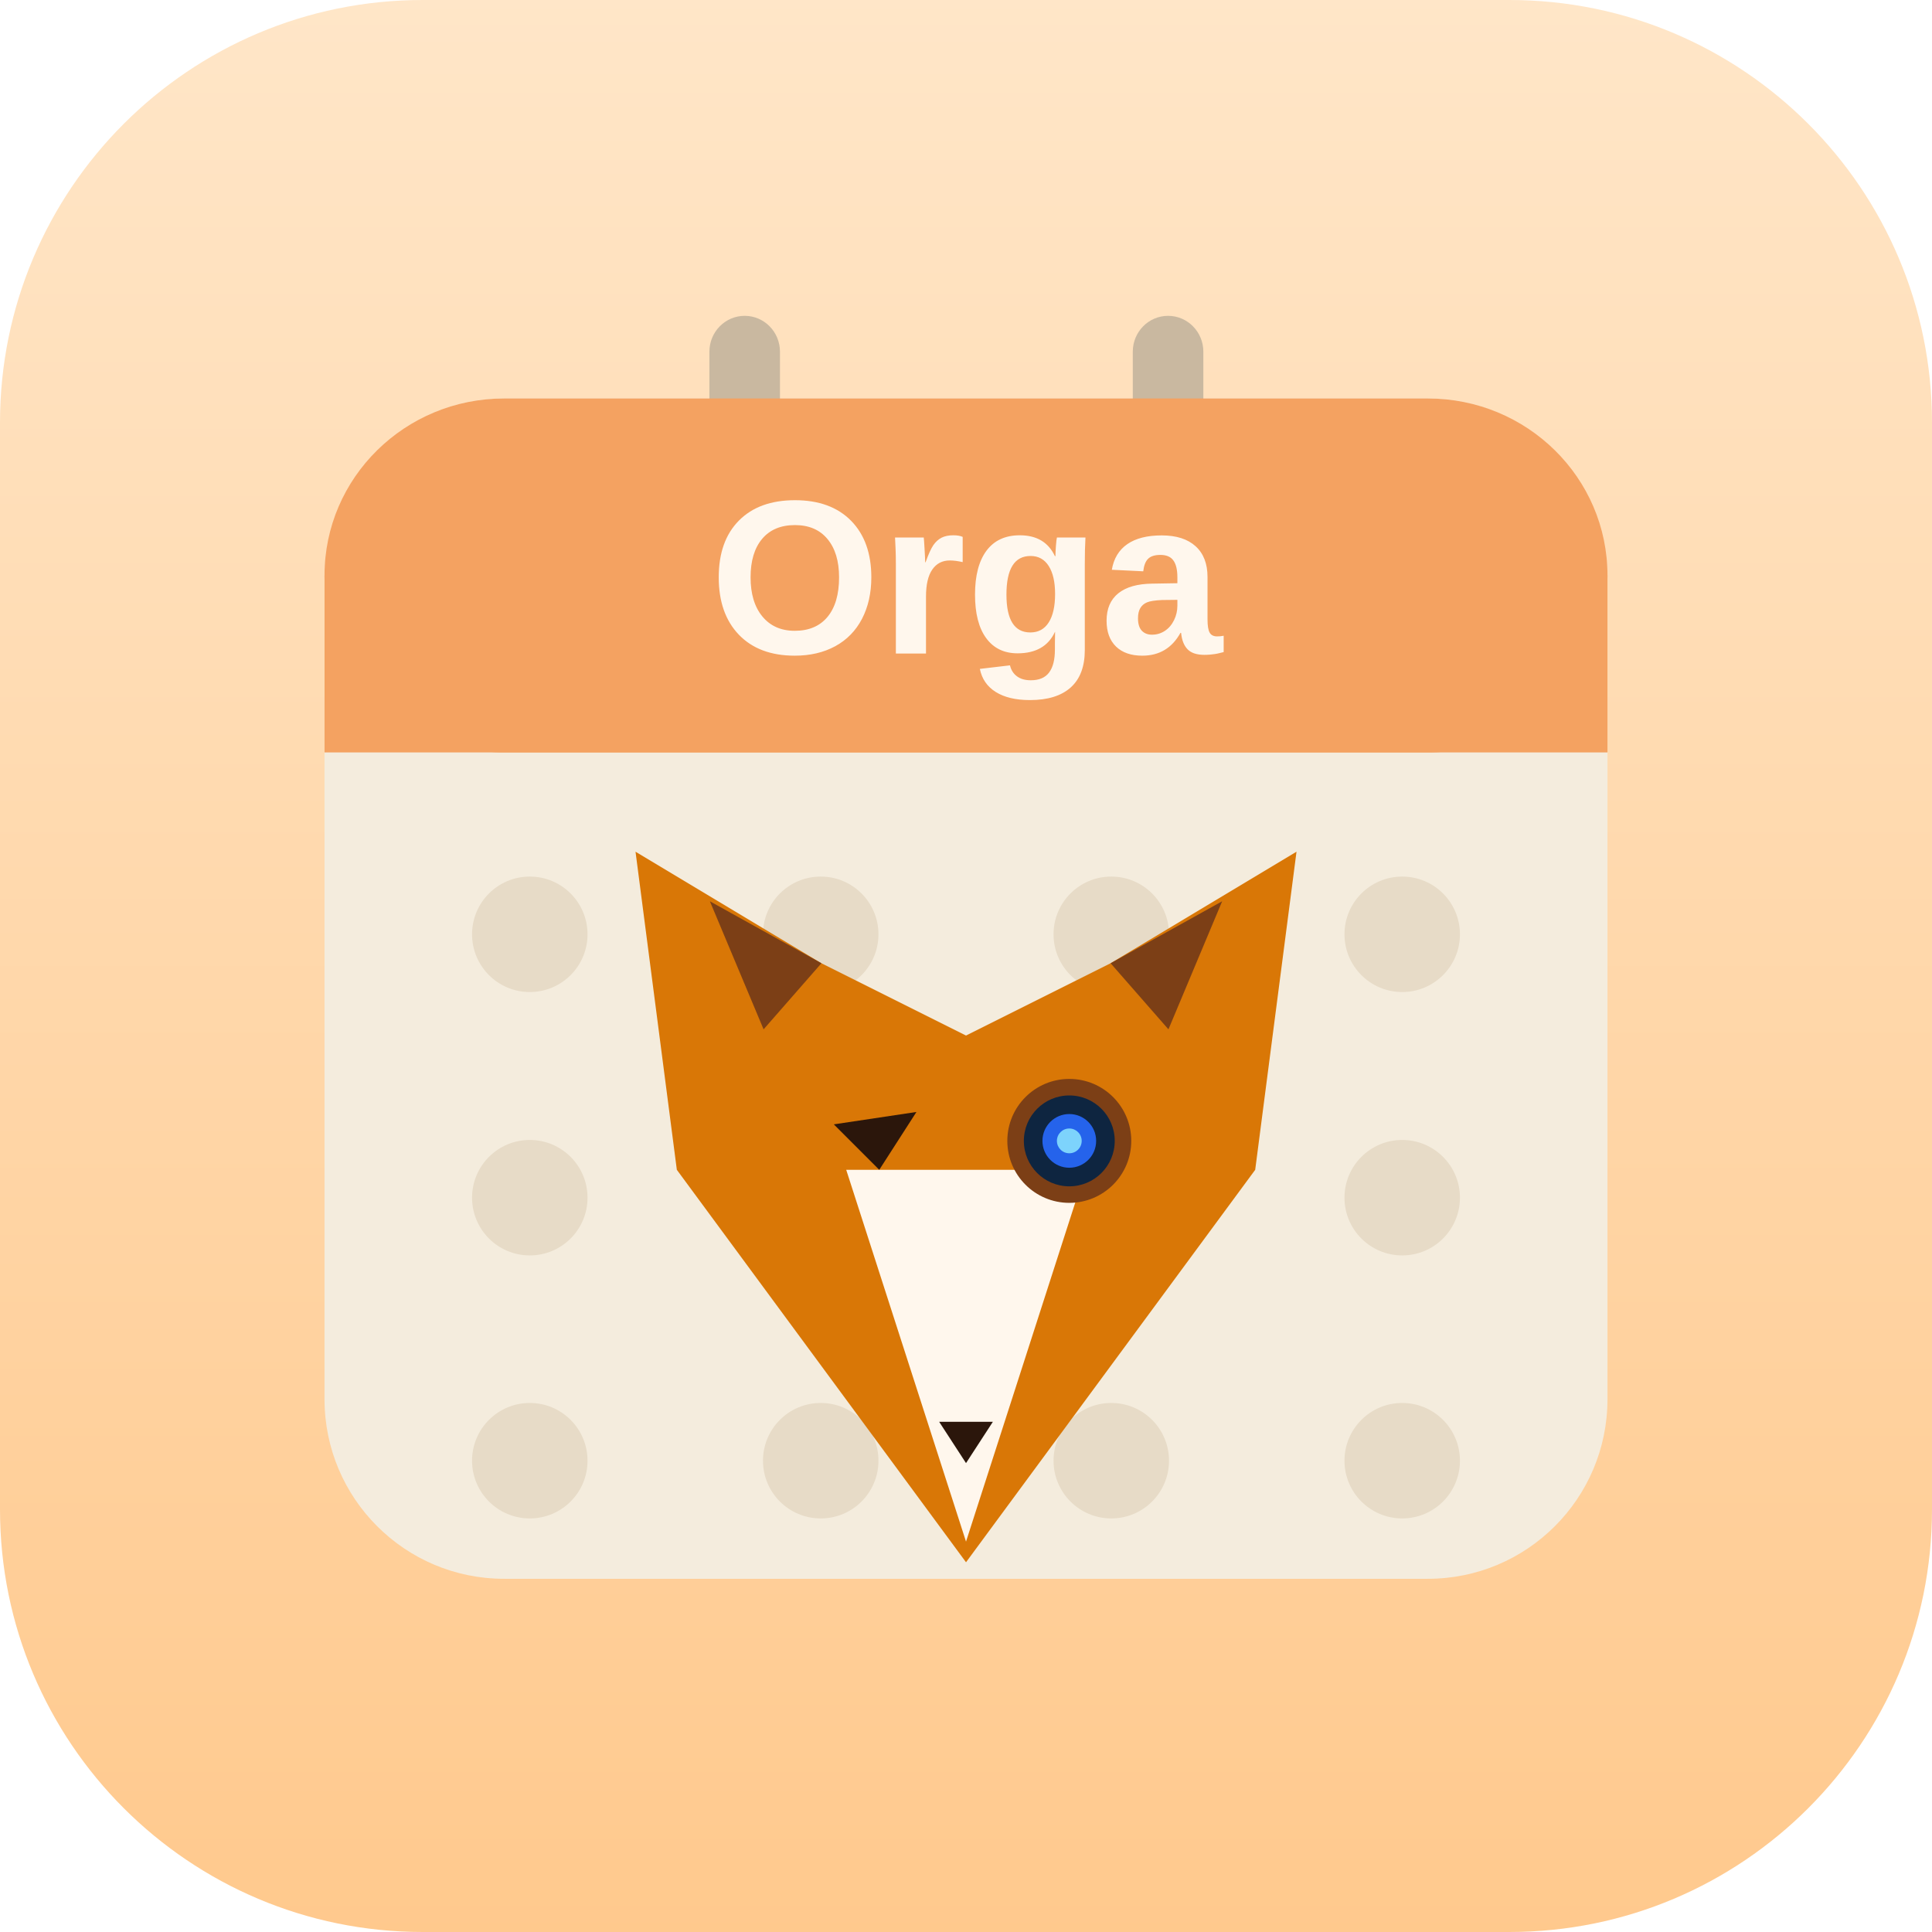
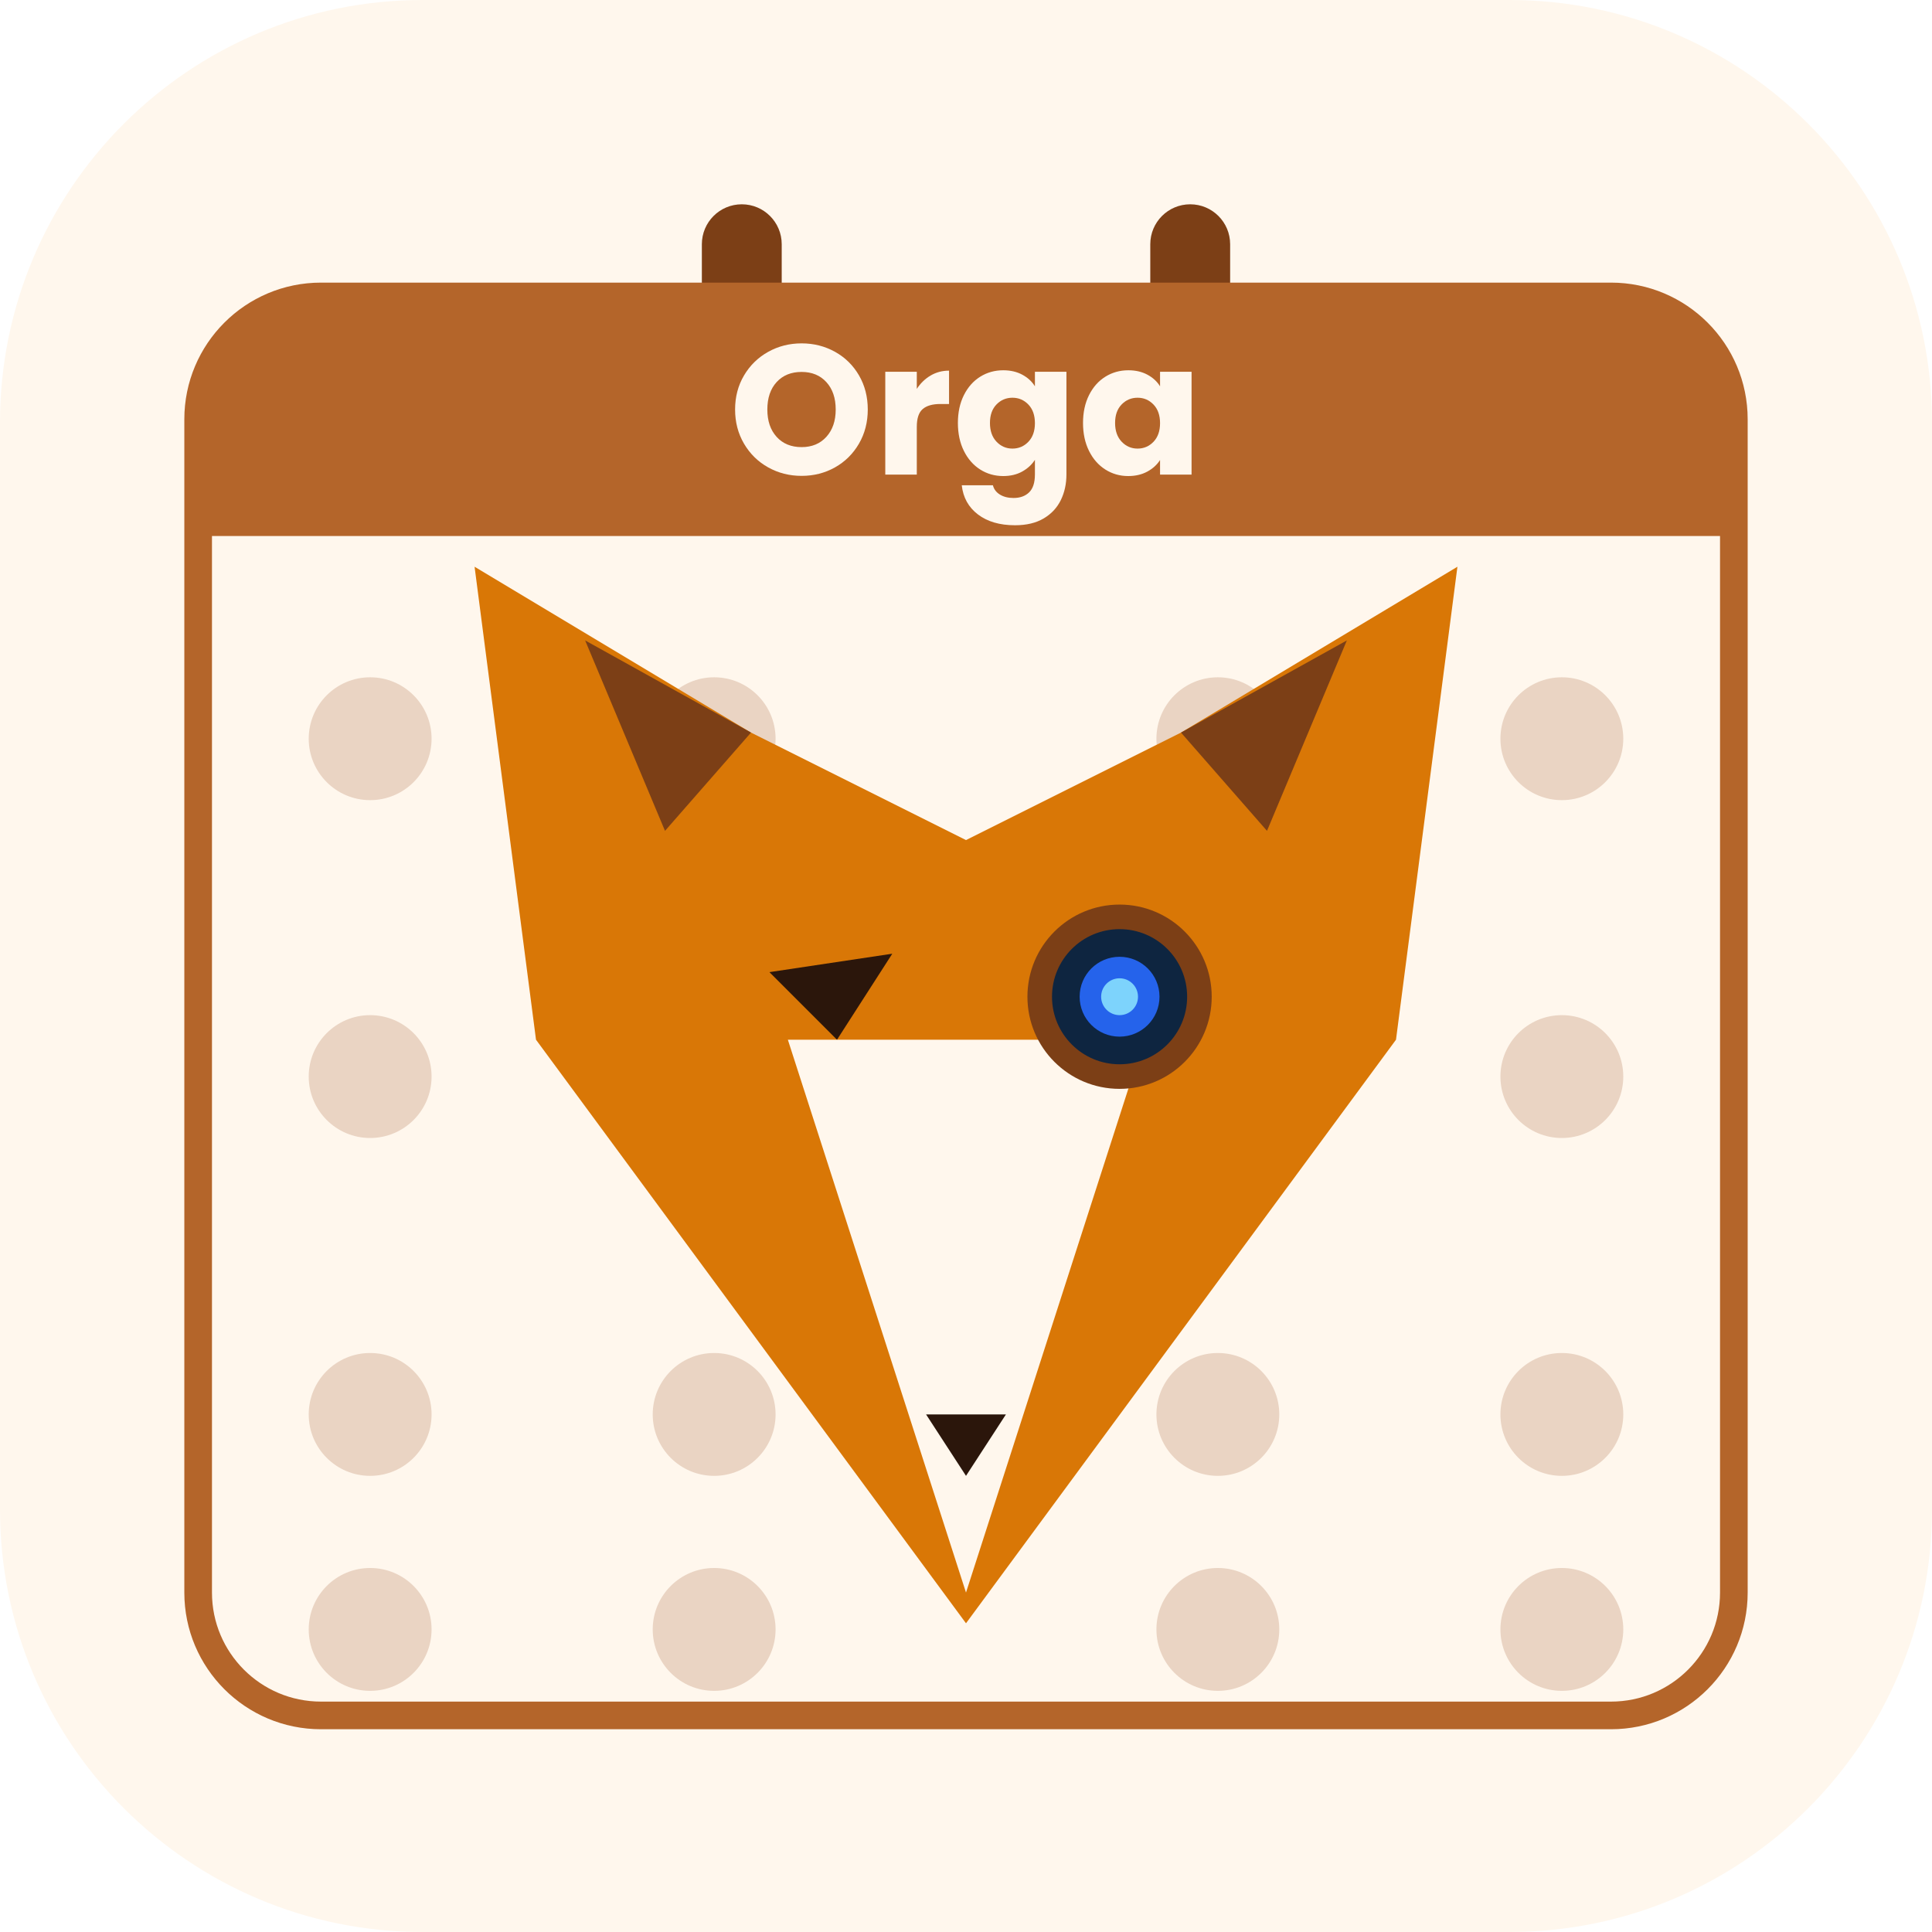
- <svg xmlns="http://www.w3.org/2000/svg" width="512" height="512" viewBox="0 0 512 512" font-family="Poppins,Arial,sans-serif">
-   <defs>
-     <linearGradient id="lh" x1="0" y1="0" x2="0" y2="1">
-       <stop offset="0" stop-color="#FFE6C8" />
-       <stop offset="1" stop-color="#FFC98D" />
-     </linearGradient>
-   </defs>
-   <rect width="512" height="512" rx="112" fill="url(#lh)" />
-   <rect x="86.0" y="105.6" width="340.0" height="312.8" rx="47.6" fill="#F4ECDD" />
-   <rect x="188.0" y="83.7" width="18.7" height="50.0" rx="9.5" fill="#C9B8A0" />
-   <rect x="300.2" y="83.7" width="18.7" height="50.0" rx="9.5" fill="#C9B8A0" />
-   <rect x="86.0" y="105.6" width="340.0" height="93.8" rx="47.6" fill="#F4A261" />
-   <rect x="86.0" y="152.5" width="340.0" height="46.9" fill="#F4A261" />
-   <text x="256.0" y="173.2" text-anchor="middle" font-size="58.2" font-weight="800" font-family="Poppins,Arial" fill="#FFF7ED">Orga</text>
-   <circle cx="140.4" cy="247.6" r="15.3" fill="#E7DBC7" />
-   <circle cx="217.5" cy="247.6" r="15.3" fill="#E7DBC7" />
-   <circle cx="294.5" cy="247.6" r="15.3" fill="#E7DBC7" />
-   <circle cx="371.6" cy="247.6" r="15.3" fill="#E7DBC7" />
-   <circle cx="140.4" cy="317.4" r="15.3" fill="#E7DBC7" />
-   <circle cx="217.5" cy="317.4" r="15.3" fill="#E7DBC7" />
-   <circle cx="294.5" cy="317.4" r="15.3" fill="#E7DBC7" />
-   <circle cx="371.6" cy="317.4" r="15.3" fill="#E7DBC7" />
-   <circle cx="140.4" cy="387.1" r="15.3" fill="#E7DBC7" />
-   <circle cx="217.5" cy="387.1" r="15.3" fill="#E7DBC7" />
-   <circle cx="294.5" cy="387.1" r="15.3" fill="#E7DBC7" />
-   <circle cx="371.6" cy="387.1" r="15.3" fill="#E7DBC7" />
-   <g transform="translate(115.87,173.16) scale(0.5474)">
+ <svg xmlns="http://www.w3.org/2000/svg" viewBox="0 0 512 512">
+   <rect x="0" y="0" width="512" height="512" rx="112" fill="#FFF7ED" />
+   <g transform="translate(47.628,72.047) scale(0.813953)">
+     <g>
+       <rect x="170" y="-22" width="26" height="58" rx="13" fill="#7C3F16" />
+       <rect x="316" y="-22" width="26" height="58" rx="13" fill="#7C3F16" />
+       <rect x="6" y="8" width="500" height="462" rx="40" fill="#FFF7ED" stroke="#B4652A" stroke-width="9" />
+       <path d="M6,48 A40,40 0 0 1 46,8 H466 A40,40 0 0 1 506,48 V86 H6 Z" fill="#B4652A" />
+       <path transform="translate(178.840,66.000) scale(0.06,-0.06)" fill="#FFF7ED" d="M33 353Q33 456 81.5 538.0Q130 620 212.5 666.0Q295 712 394 712Q493 712 575.5 666.0Q658 620 705.5 538.0Q753 456 753 353Q753 250 705.0 167.5Q657 85 575.0 39.0Q493 -7 394 -7Q295 -7 212.5 39.0Q130 85 81.5 167.5Q33 250 33 353ZM579 353Q579 446 528.5 501.5Q478 557 394 557Q309 557 258.5 502.0Q208 447 208 353Q208 260 258.5 204.5Q309 149 394 149Q478 149 528.5 205.0Q579 261 579 353Z" />
+       <path transform="translate(226.000,66.000) scale(0.06,-0.06)" fill="#FFF7ED" d="M408 564V383H361Q297 383 265.0 355.5Q233 328 233 259V0H62V558H233V465Q263 511 308.0 537.5Q353 564 408 564Z" />
+       <path transform="translate(251.680,66.000) scale(0.06,-0.06)" fill="#FFF7ED" d="M446 479V558H617V1Q617 -76 586.5 -138.5Q556 -201 493.5 -238.0Q431 -275 338 -275Q214 -275 137.0 -216.5Q60 -158 49 -58H218Q226 -90 256.0 -108.5Q286 -127 330 -127Q383 -127 414.5 -96.5Q446 -66 446 1V80Q421 41 377.0 16.5Q333 -8 274 -8Q205 -8 149.0 27.5Q93 63 60.5 128.5Q28 194 28 280Q28 366 60.5 431.0Q93 496 149.0 531.0Q205 566 274 566Q333 566 377.5 542.0Q422 518 446 479ZM324 417Q273 417 237.5 380.5Q202 344 202 280Q202 216 237.5 178.5Q273 141 324 141Q375 141 410.5 178.0Q446 215 446 279Q446 343 410.5 380.0Q375 417 324 417Z" />
+       <path transform="translate(292.420,66.000) scale(0.06,-0.06)" fill="#FFF7ED" d="M274 566Q333 566 377.5 542.0Q422 518 446 479V558H617V0H446V79Q421 40 376.5 16.0Q332 -8 273 -8Q205 -8 149.0 27.5Q93 63 60.5 128.5Q28 194 28 280Q28 366 60.5 431.0Q93 496 149.0 531.0Q205 566 274 566ZM324 417Q273 417 237.5 380.5Q202 344 202 280Q202 216 237.5 178.5Q273 141 324 141Q375 141 410.5 178.0Q446 215 446 279Q446 343 410.5 380.0Q375 417 324 417Z" />
+       <circle cx="62" cy="152" r="20" fill="#EAD4C3" />
+       <circle cx="174" cy="152" r="20" fill="#EAD4C3" />
+       <circle cx="338" cy="152" r="20" fill="#EAD4C3" />
+       <circle cx="450" cy="152" r="20" fill="#EAD4C3" />
+       <circle cx="62" cy="262" r="20" fill="#EAD4C3" />
+       <circle cx="174" cy="262" r="20" fill="#EAD4C3" />
+       <circle cx="338" cy="262" r="20" fill="#EAD4C3" />
+       <circle cx="450" cy="262" r="20" fill="#EAD4C3" />
+       <circle cx="62" cy="372" r="20" fill="#EAD4C3" />
+       <circle cx="174" cy="372" r="20" fill="#EAD4C3" />
+       <circle cx="338" cy="372" r="20" fill="#EAD4C3" />
+       <circle cx="450" cy="372" r="20" fill="#EAD4C3" />
+       <circle cx="62" cy="442" r="20" fill="#EAD4C3" />
+       <circle cx="174" cy="442" r="20" fill="#EAD4C3" />
+       <circle cx="338" cy="442" r="20" fill="#EAD4C3" />
+       <circle cx="450" cy="442" r="20" fill="#EAD4C3" />
+     </g>
    <path d="M96,96 L186,150 L256,185 L326,150 L416,96 L396,250 L256,440 L116,250 Z" fill="#D97706" />
    <path d="M132,120 L186,150 L158,182 Z" fill="#7C3F16" />
    <path d="M380,120 L326,150 L354,182 Z" fill="#7C3F16" />
    <path d="M198,250 L314,250 L256,430 Z" fill="#FFF7ED" />
    <path d="M192,228 L232,222 L214,250 Z" fill="#2B160B" />
    <circle cx="306" cy="236" r="30" fill="#7C3F16" />
    <circle cx="306" cy="236" r="22" fill="#0E2540" />
    <circle cx="306" cy="236" r="13" fill="#2563EB" />
    <circle cx="306" cy="236" r="6" fill="#7DD3FC" />
    <path d="M243,372 L269,372 L256,392 Z" fill="#2B160B" />
  </g>
</svg>
